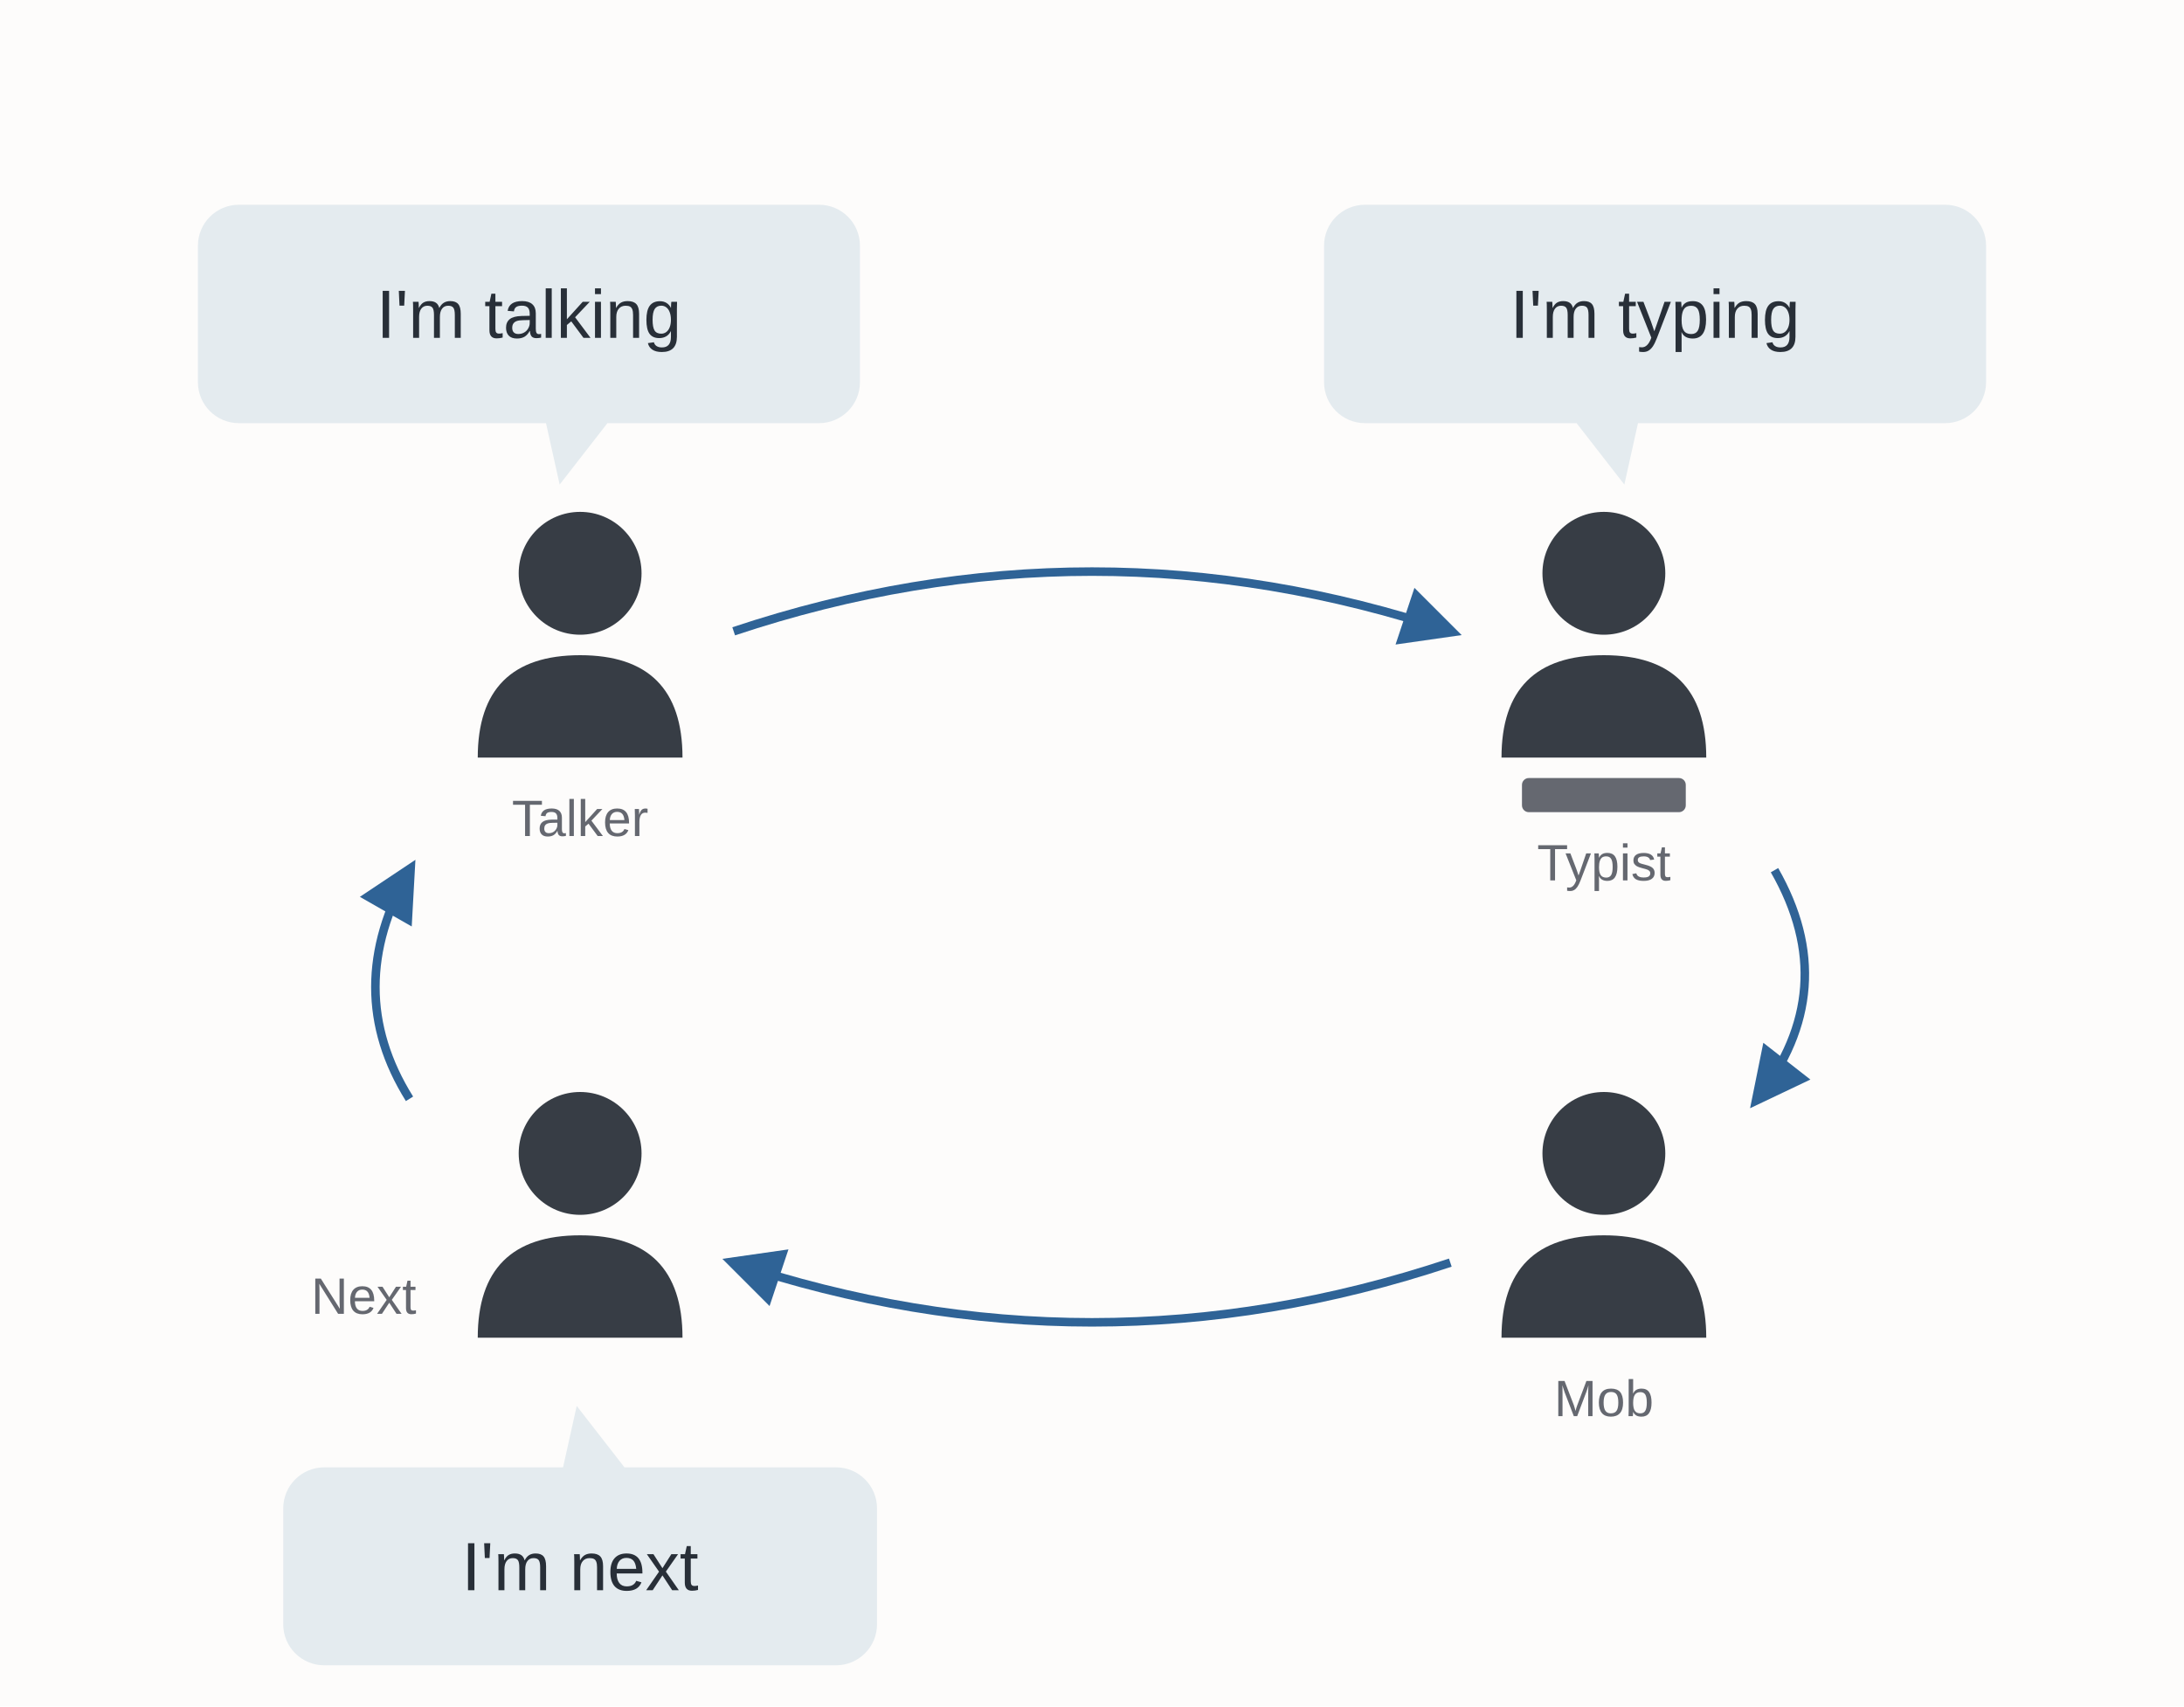
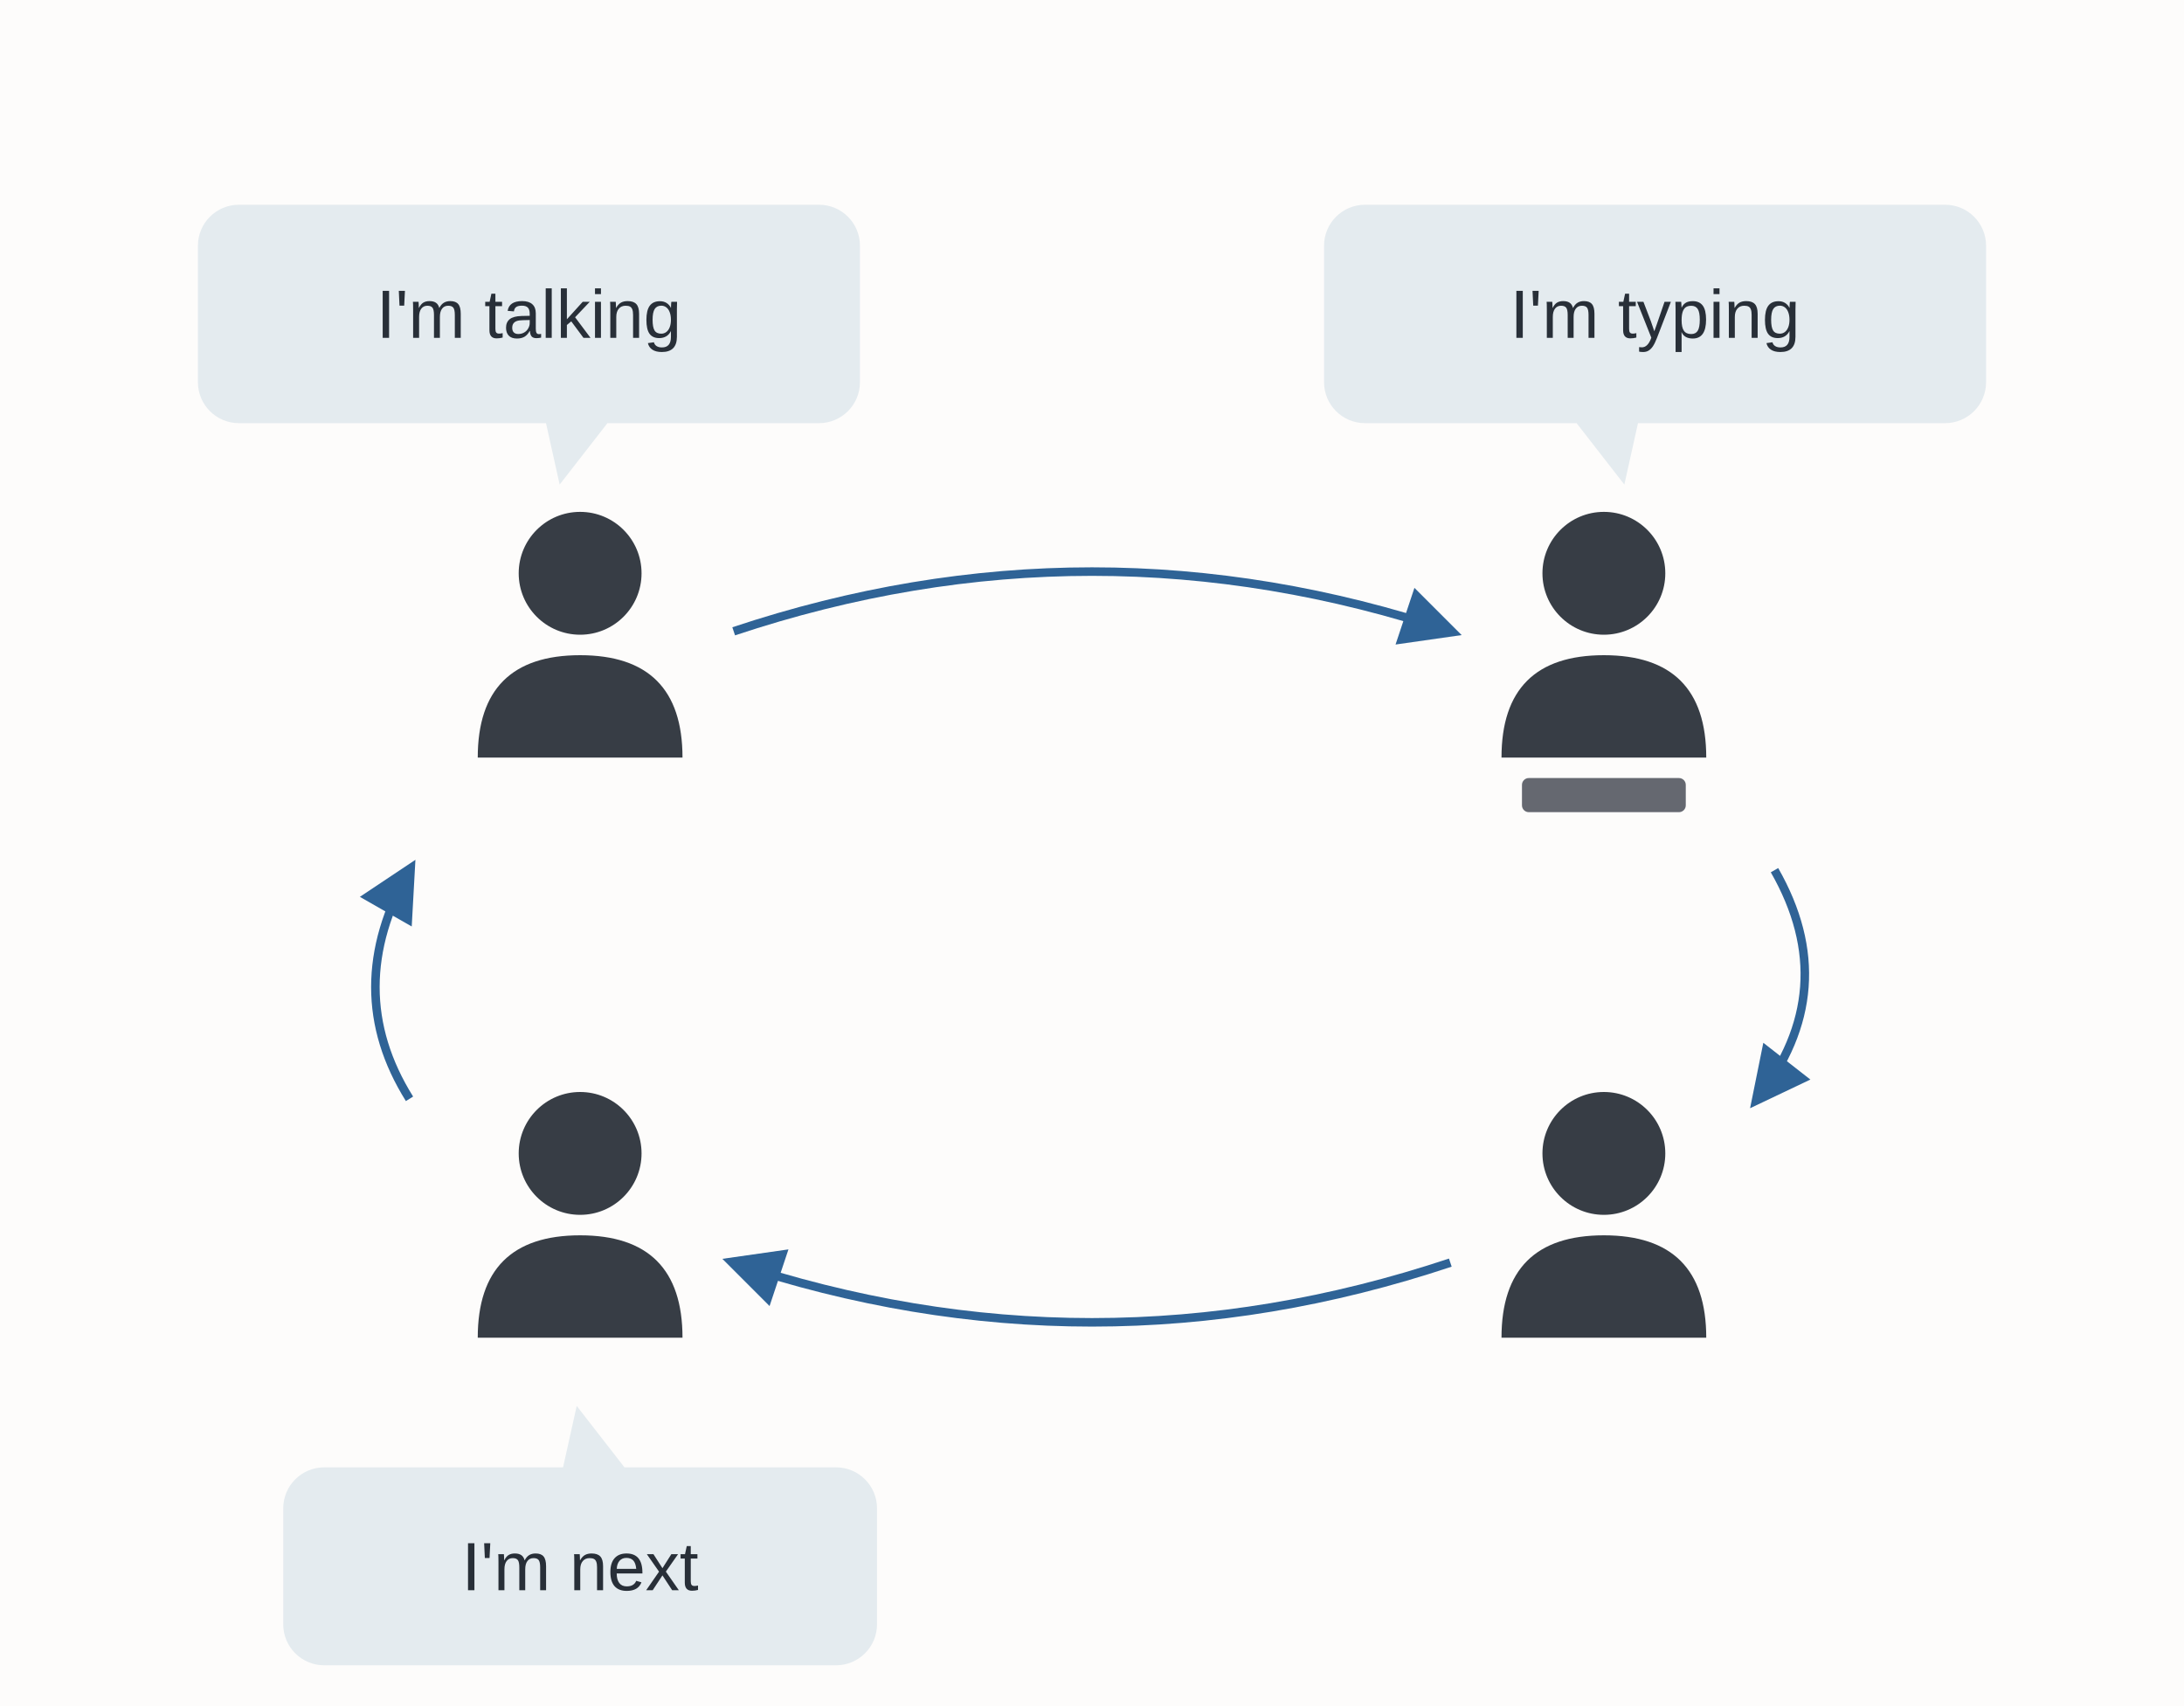
<svg xmlns="http://www.w3.org/2000/svg" viewBox="0 0 640 500" width="640" height="500" font-family="-apple-system, 'Helvetica Neue', Arial, sans-serif">
  <defs>
    <marker id="arrow" viewBox="0 0 10 10" refX="8" refY="5" markerWidth="7" markerHeight="7" orient="auto-start-reverse">
      <path d="M0,0 L10,5 L0,10 z" fill="#2f6396" />
    </marker>
  </defs>
  <rect width="640" height="500" fill="#fdfcfb" />
  <g fill="none" stroke="#2f6396" stroke-width="2.5" marker-end="url(#arrow)">
    <path d="M215,185 Q320,150 425,185" />
    <path d="M520,255 Q540,290 515,322" />
    <path d="M425,370 Q320,405 215,370" />
    <path d="M120,322 Q100,290 120,255" />
  </g>
  <g fill="#373d45">
    <circle cx="170" cy="168" r="18" />
    <path d="M140,222 Q140,192 170,192 Q200,192 200,222 z" />
    <circle cx="470" cy="168" r="18" />
    <path d="M440,222 Q440,192 470,192 Q500,192 500,222 z" />
    <circle cx="470" cy="338" r="18" />
    <path d="M440,392 Q440,362 470,362 Q500,362 500,392 z" />
    <circle cx="170" cy="338" r="18" />
    <path d="M140,392 Q140,362 170,362 Q200,362 200,392 z" />
  </g>
  <rect x="446" y="228" width="48" height="10" rx="2" fill="#656870" />
  <g font-size="20" fill="#282f38" text-anchor="middle">
    <path d="M70,60 h170 a12,12 0 0 1 12,12 v40 a12,12 0 0 1 -12,12 h-62 l-14,18 l-4,-18 h-90 a12,12 0 0 1 -12,-12 v-40 a12,12 0 0 1 12,-12 z" fill="#e4ebef" />
    <text x="155" y="99">I'm talking</text>
    <path d="M400,60 h170 a12,12 0 0 1 12,12 v40 a12,12 0 0 1 -12,12 h-90 l-4,18 l-14,-18 h-62 a12,12 0 0 1 -12,-12 v-40 a12,12 0 0 1 12,-12 z" fill="#e4ebef" />
    <text x="485" y="99">I'm typing</text>
    <path d="M95,430 h70 l4,-18 l14,18 h62 a12,12 0 0 1 12,12 v34 a12,12 0 0 1 -12,12 h-150 a12,12 0 0 1 -12,-12 v-34 a12,12 0 0 1 12,-12 z" fill="#e4ebef" />
    <text x="170" y="466">I'm next</text>
  </g>
-   <g font-size="15" fill="#656870" text-anchor="middle">
-     <text x="170" y="245">Talker</text>
-     <text x="470" y="258">Typist</text>
-     <text x="122" y="385" text-anchor="end">Next</text>
-     <text x="470" y="415">Mob</text>
-   </g>
</svg>
